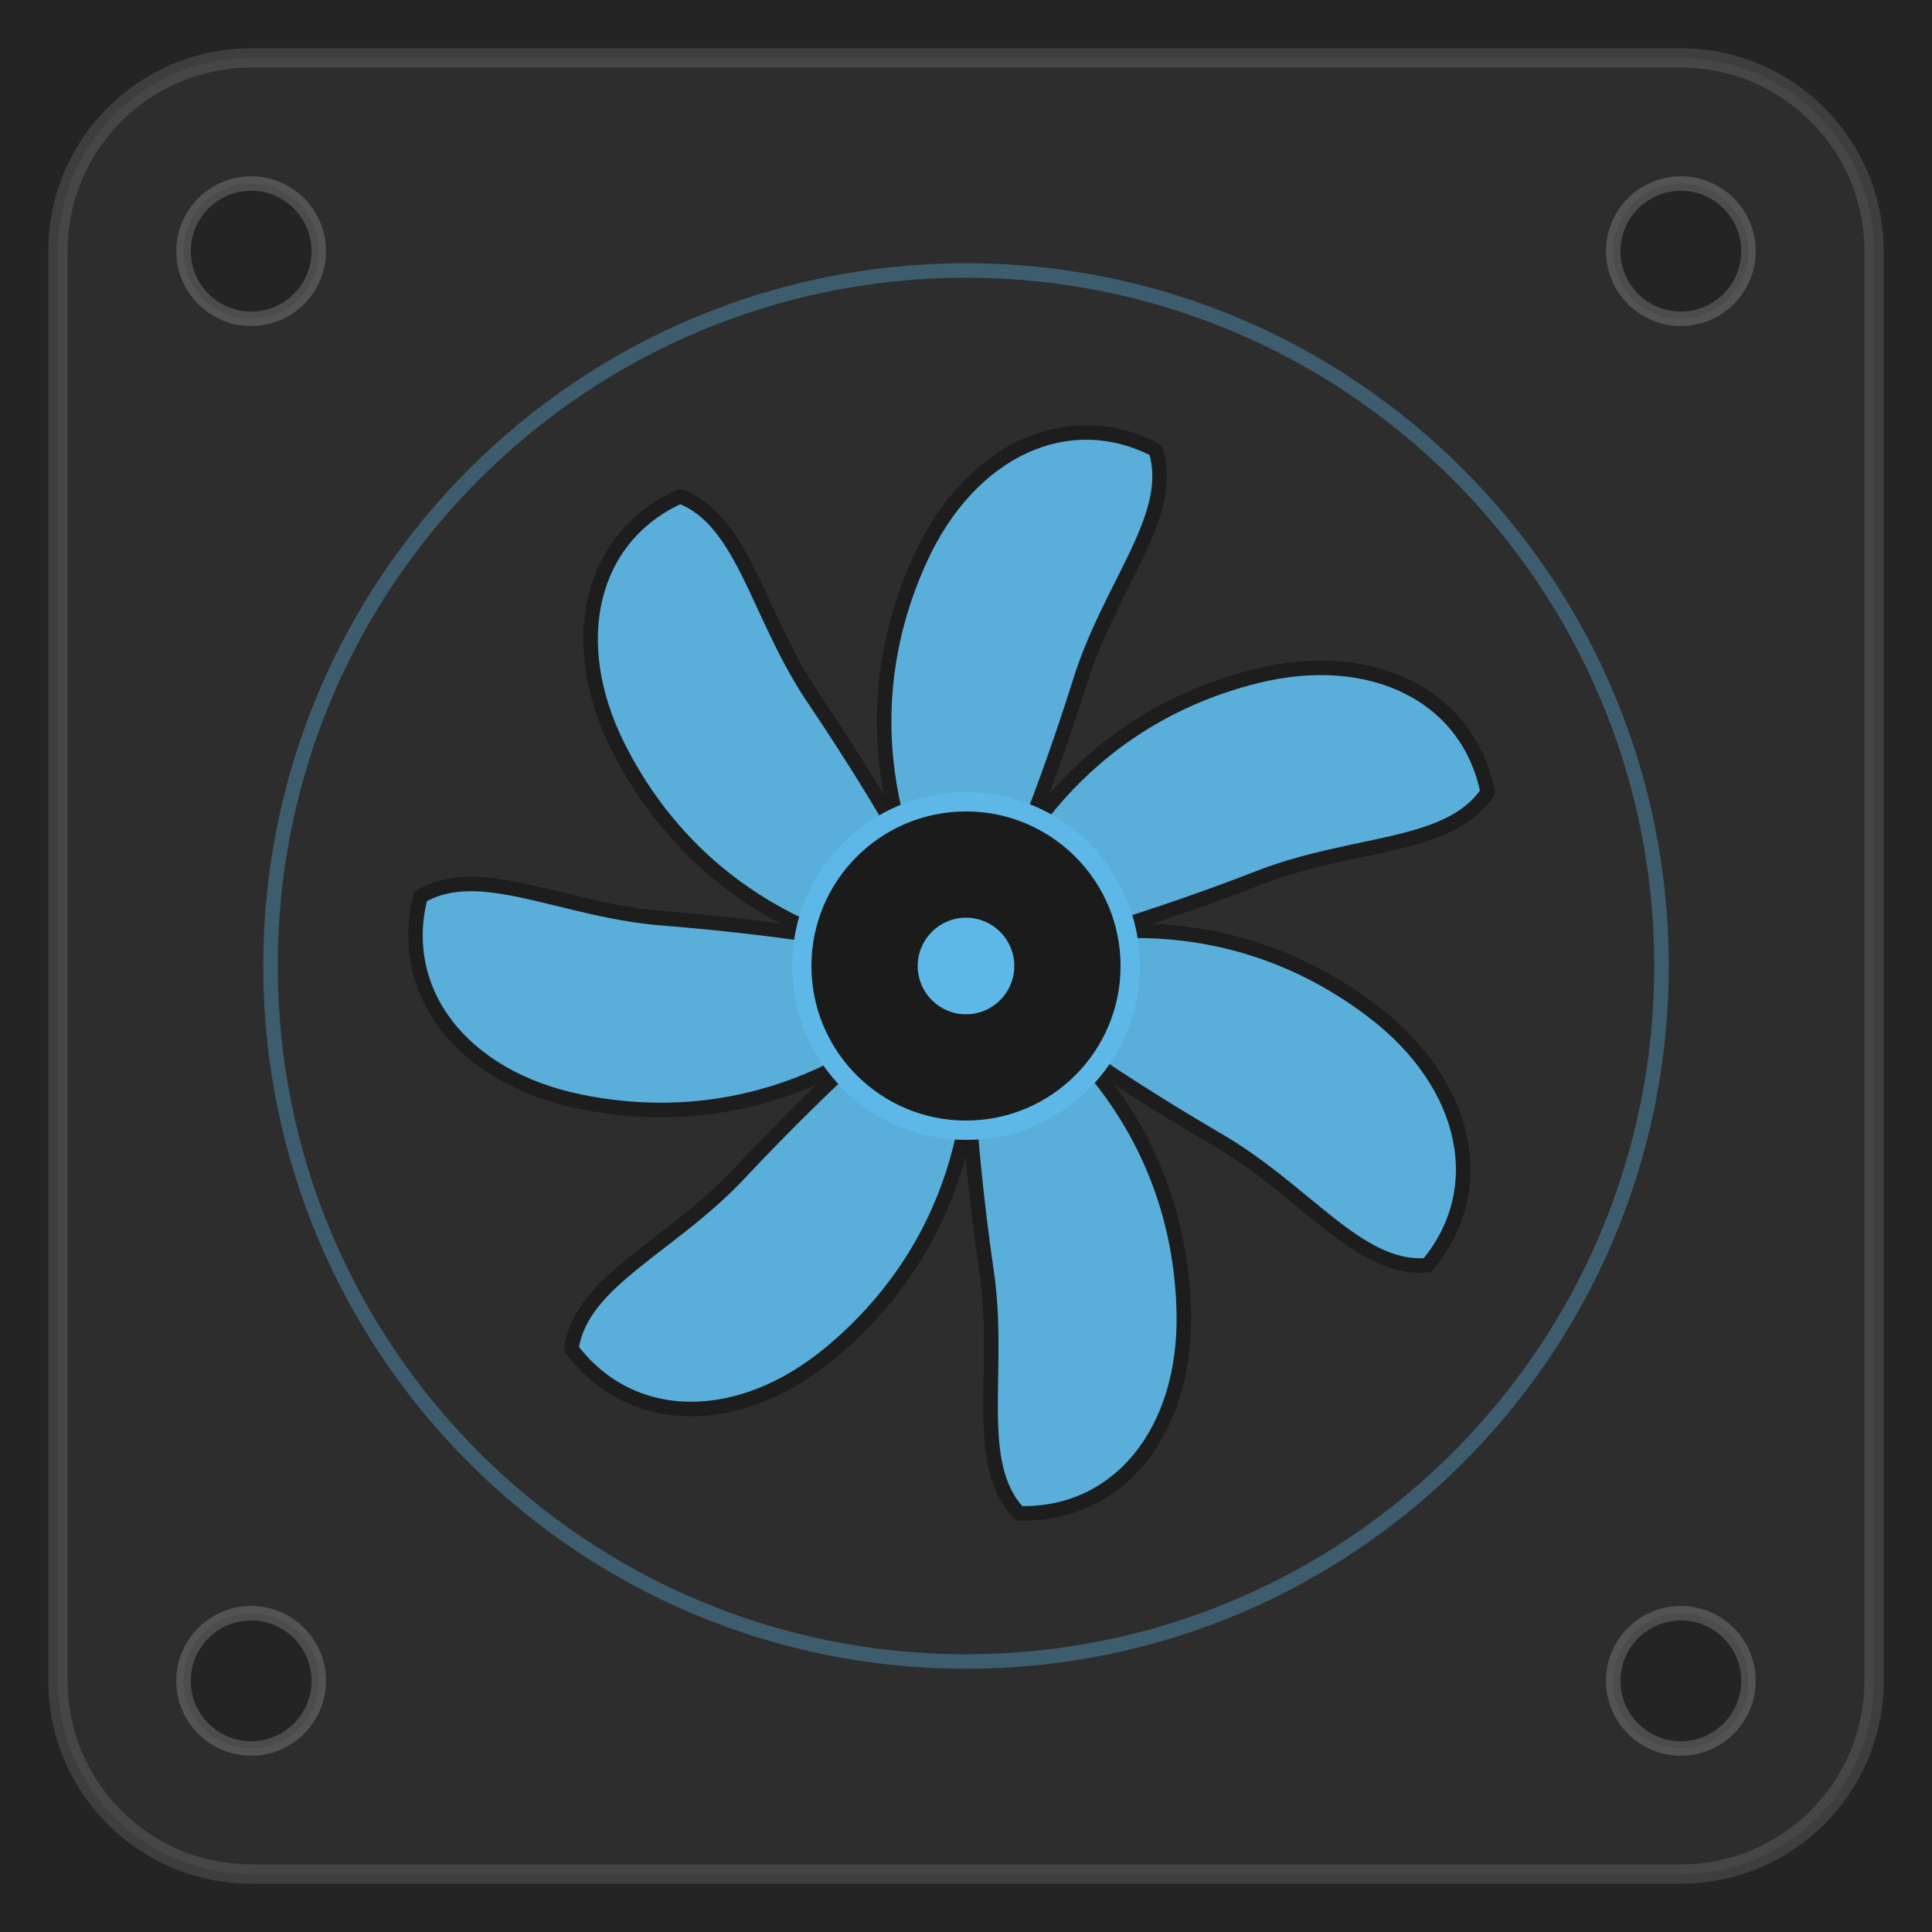
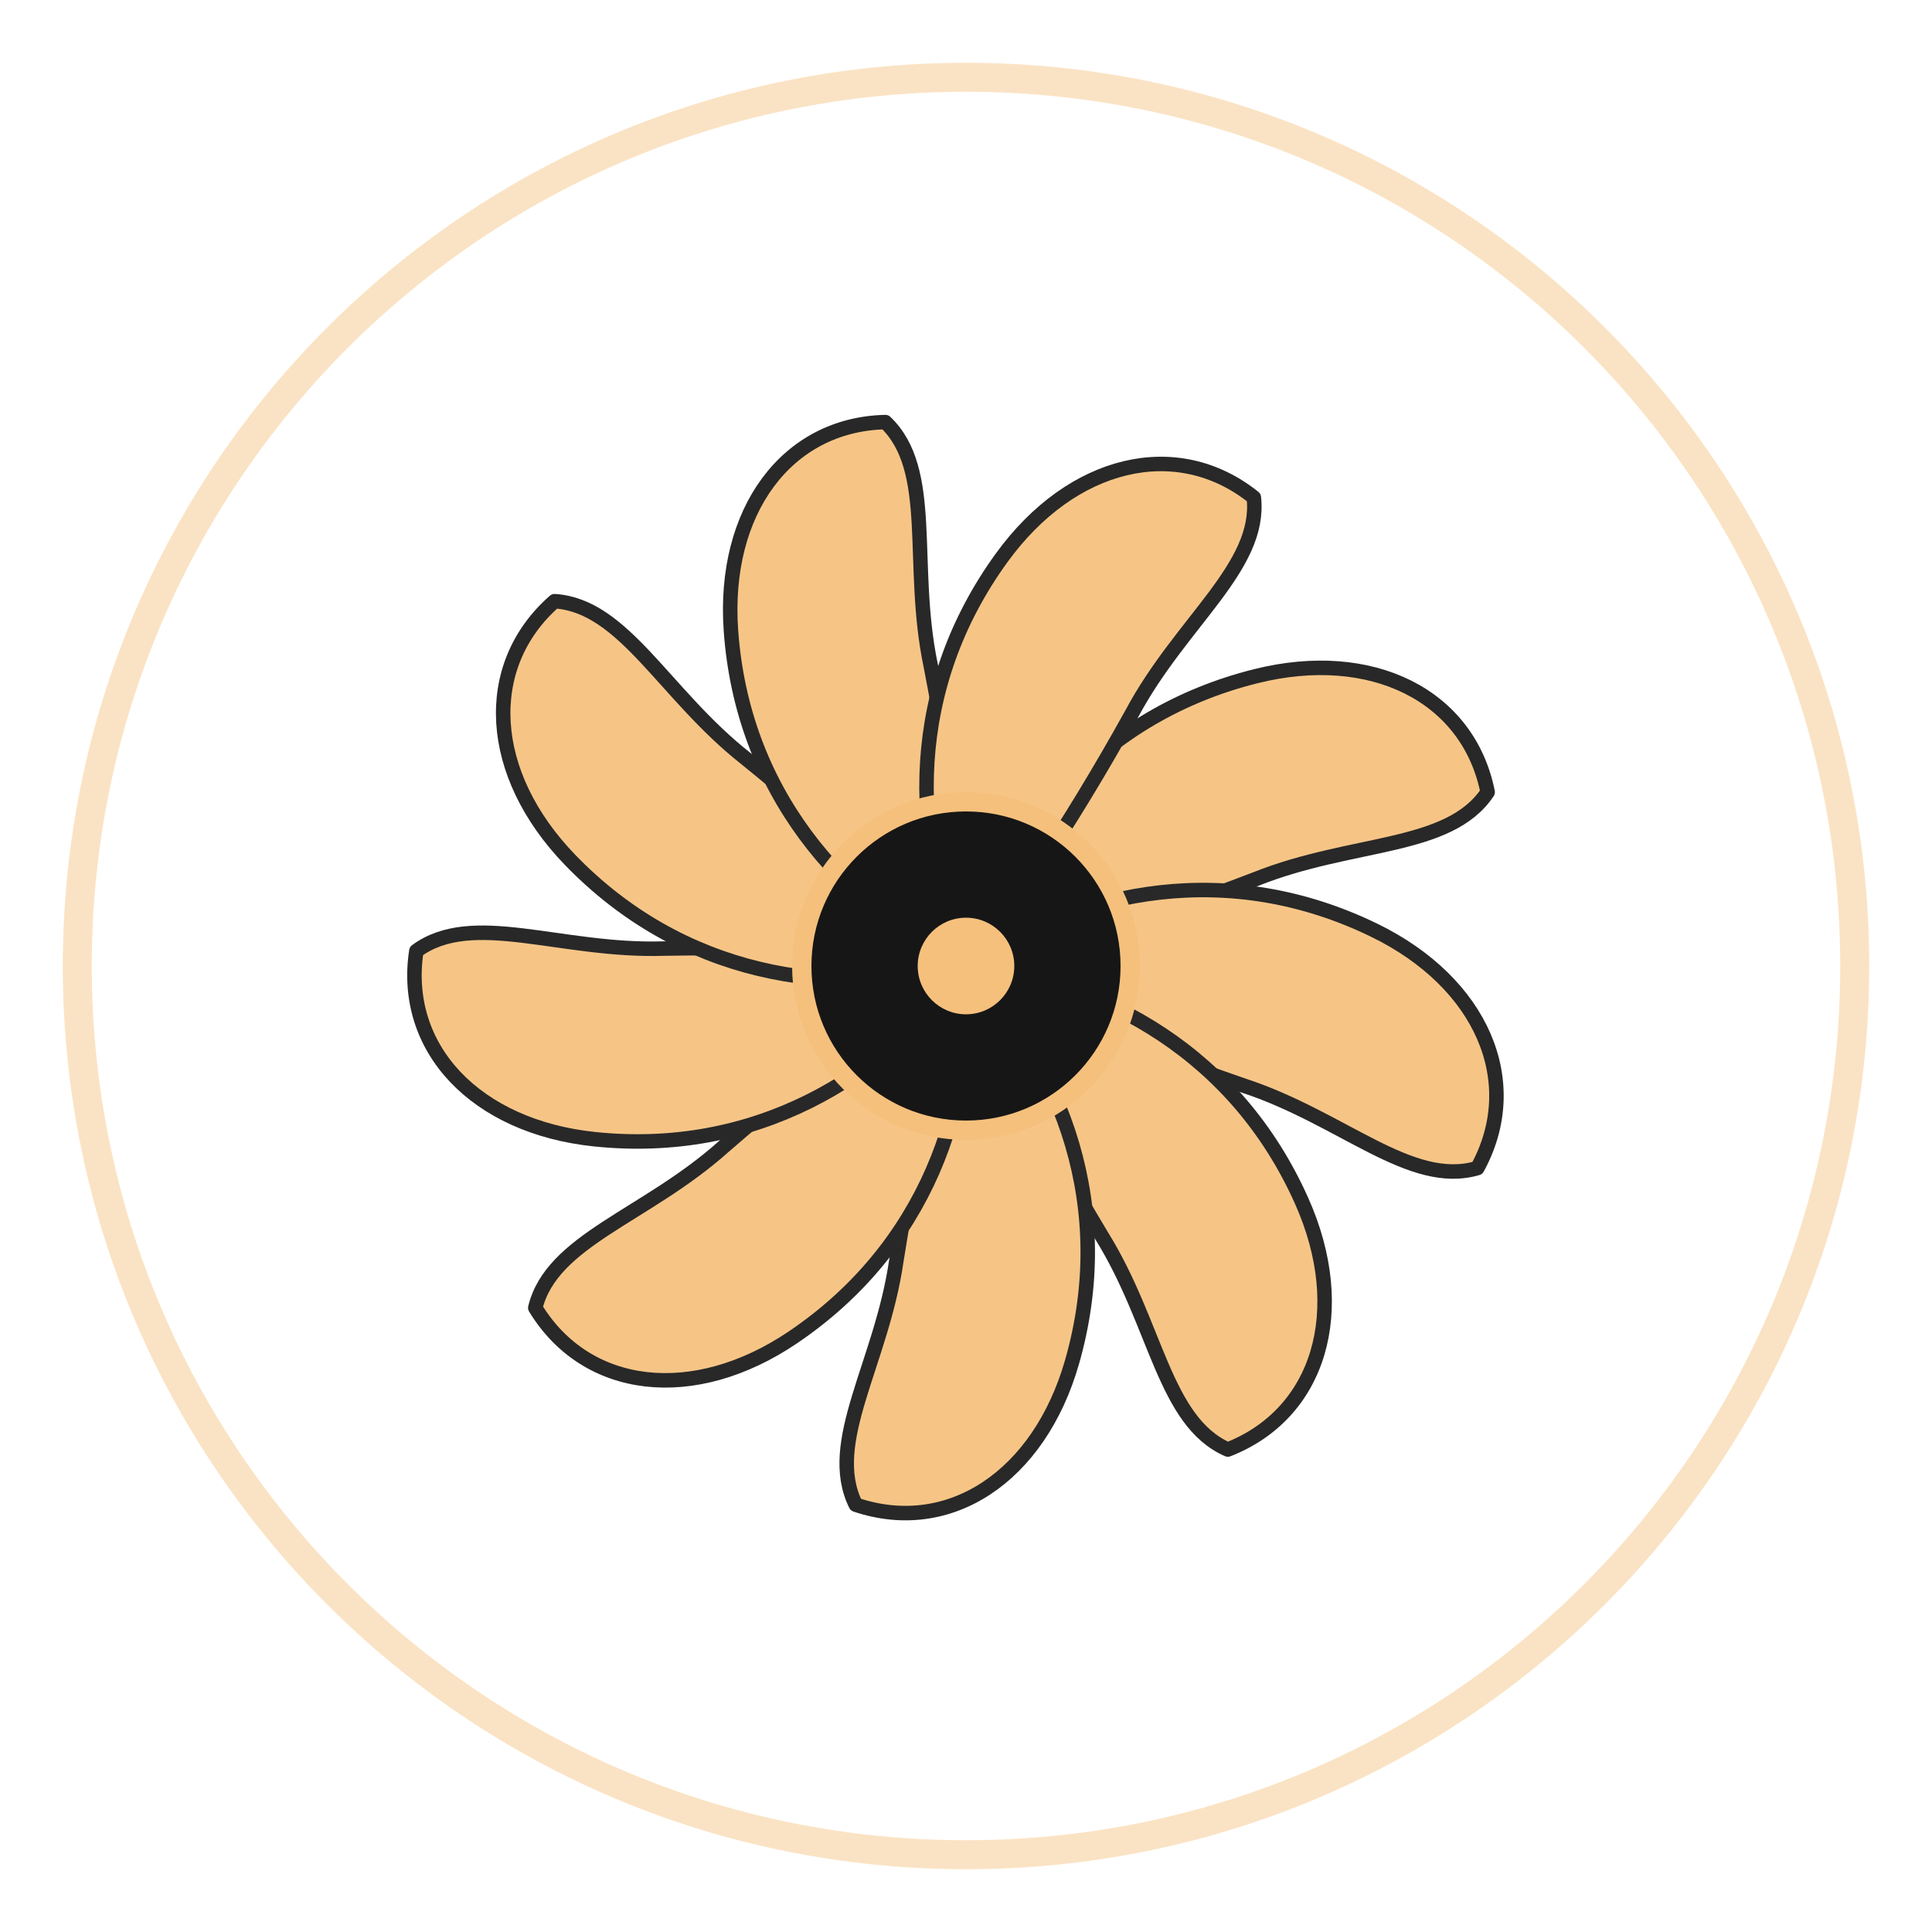
<svg xmlns="http://www.w3.org/2000/svg" viewBox="0 0 200 200" role="img" aria-hidden="true">
  <defs>
-     <radialGradient id="glow" cx="50%" cy="50%" r="50%">
-       <stop offset="0%" stop-color="#5DB8E8" stop-opacity="0.35" />
-       <stop offset="100%" stop-color="#5DB8E8" stop-opacity="0" />
-     </radialGradient>
+     <path id="b" d="M100,100 C104,86 114,74 130,70 C142,67 152,72 154,82 C150,88 140,87 130,91 C117,96 106,99 100,100 Z" />
  </defs>
-   <rect width="200" height="200" fill="#242424" />
-   <circle cx="100" cy="100" r="95" fill="url(#glow)" />
-   <rect x="6" y="6" width="188" height="188" rx="20" fill="#2D2D2D" stroke="rgba(255,255,255,0.12)" stroke-width="2" />
-   <circle cx="26" cy="26" r="7" fill="#242424" stroke="rgba(255,255,255,0.18)" stroke-width="1.5" />
-   <circle cx="174" cy="26" r="7" fill="#242424" stroke="rgba(255,255,255,0.18)" stroke-width="1.5" />
-   <circle cx="26" cy="174" r="7" fill="#242424" stroke="rgba(255,255,255,0.18)" stroke-width="1.5" />
-   <circle cx="174" cy="174" r="7" fill="#242424" stroke="rgba(255,255,255,0.18)" stroke-width="1.5" />
-   <circle cx="100" cy="100" r="72" fill="none" stroke="#5DB8E8" stroke-width="1.5" opacity="0.35" />
-   <g fill="#5DB8E8">
-     <g transform="rotate(0.0 100 100)">
-       <path d="M100,100 C104,86 114,74 130,70 C142,67 152,72 154,82 C150,88 140,87 130,91 C117,96 106,99 100,100 Z" stroke="#1B1B1B" stroke-width="1.5" stroke-linejoin="round" opacity="0.92" />
-     </g>
-     <g transform="rotate(51.4 100 100)">
-       <path d="M100,100 C104,86 114,74 130,70 C142,67 152,72 154,82 C150,88 140,87 130,91 C117,96 106,99 100,100 Z" stroke="#1B1B1B" stroke-width="1.5" stroke-linejoin="round" opacity="0.92" />
-     </g>
-     <g transform="rotate(102.9 100 100)">
-       <path d="M100,100 C104,86 114,74 130,70 C142,67 152,72 154,82 C150,88 140,87 130,91 C117,96 106,99 100,100 Z" stroke="#1B1B1B" stroke-width="1.5" stroke-linejoin="round" opacity="0.92" />
-     </g>
-     <g transform="rotate(154.3 100 100)">
-       <path d="M100,100 C104,86 114,74 130,70 C142,67 152,72 154,82 C150,88 140,87 130,91 C117,96 106,99 100,100 Z" stroke="#1B1B1B" stroke-width="1.5" stroke-linejoin="round" opacity="0.92" />
-     </g>
-     <g transform="rotate(205.7 100 100)">
-       <path d="M100,100 C104,86 114,74 130,70 C142,67 152,72 154,82 C150,88 140,87 130,91 C117,96 106,99 100,100 Z" stroke="#1B1B1B" stroke-width="1.5" stroke-linejoin="round" opacity="0.92" />
-     </g>
-     <g transform="rotate(257.1 100 100)">
-       <path d="M100,100 C104,86 114,74 130,70 C142,67 152,72 154,82 C150,88 140,87 130,91 C117,96 106,99 100,100 Z" stroke="#1B1B1B" stroke-width="1.5" stroke-linejoin="round" opacity="0.92" />
-     </g>
-     <g transform="rotate(308.6 100 100)">
-       <path d="M100,100 C104,86 114,74 130,70 C142,67 152,72 154,82 C150,88 140,87 130,91 C117,96 106,99 100,100 Z" stroke="#1B1B1B" stroke-width="1.5" stroke-linejoin="round" opacity="0.92" />
-     </g>
+   <circle cx="100" cy="100" r="92" fill="none" stroke="#F5C07C" stroke-width="3" opacity="0.45" />
+   <g fill="#F5C07C" stroke="#161616" stroke-width="1.5" stroke-linejoin="round" opacity="0.92">
+     <use href="#b" transform="rotate(0.0 100 100)" />
+     <use href="#b" transform="rotate(40.0 100 100)" />
+     <use href="#b" transform="rotate(80.0 100 100)" />
+     <use href="#b" transform="rotate(120.0 100 100)" />
+     <use href="#b" transform="rotate(160.0 100 100)" />
+     <use href="#b" transform="rotate(200.0 100 100)" />
+     <use href="#b" transform="rotate(240.0 100 100)" />
+     <use href="#b" transform="rotate(280.0 100 100)" />
+     <use href="#b" transform="rotate(320.0 100 100)" />
  </g>
-   <circle cx="100" cy="100" r="17" fill="#1B1B1B" stroke="#5DB8E8" stroke-width="2" />
-   <circle cx="100" cy="100" r="5" fill="#5DB8E8" />
+   <circle cx="100" cy="100" r="17" fill="#161616" stroke="#F5C07C" stroke-width="2" />
+   <circle cx="100" cy="100" r="5" fill="#F5C07C" />
</svg>
